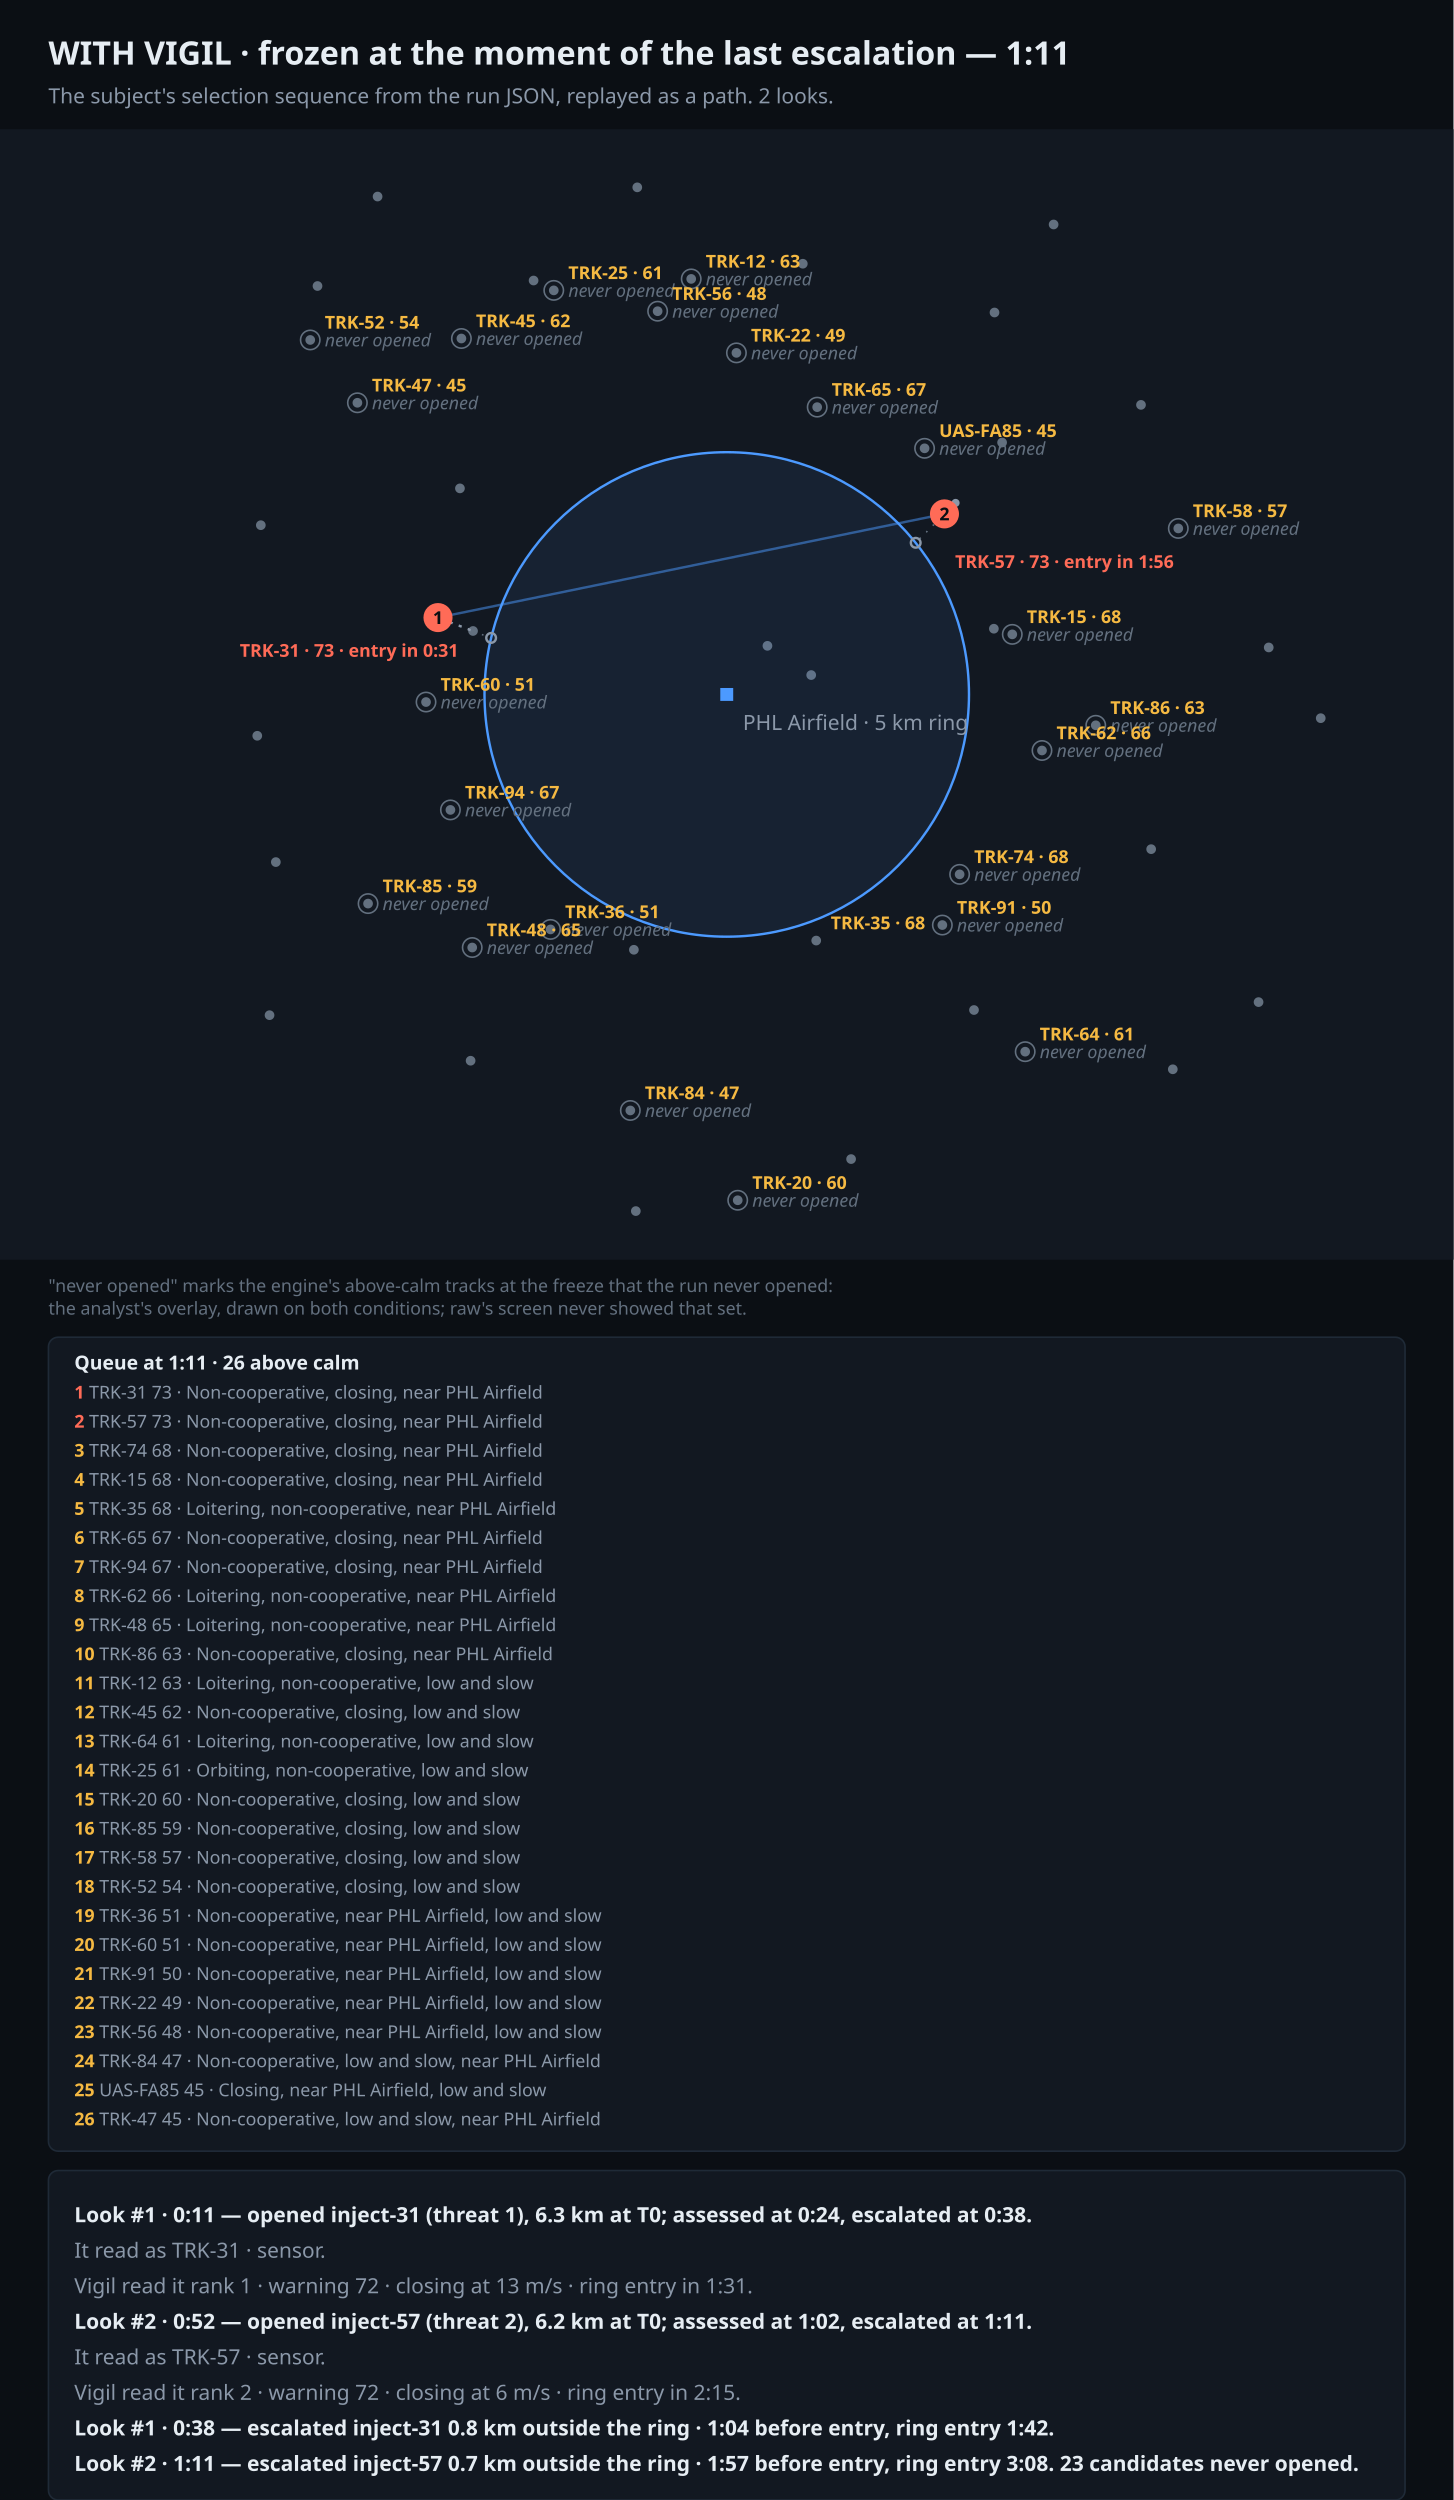
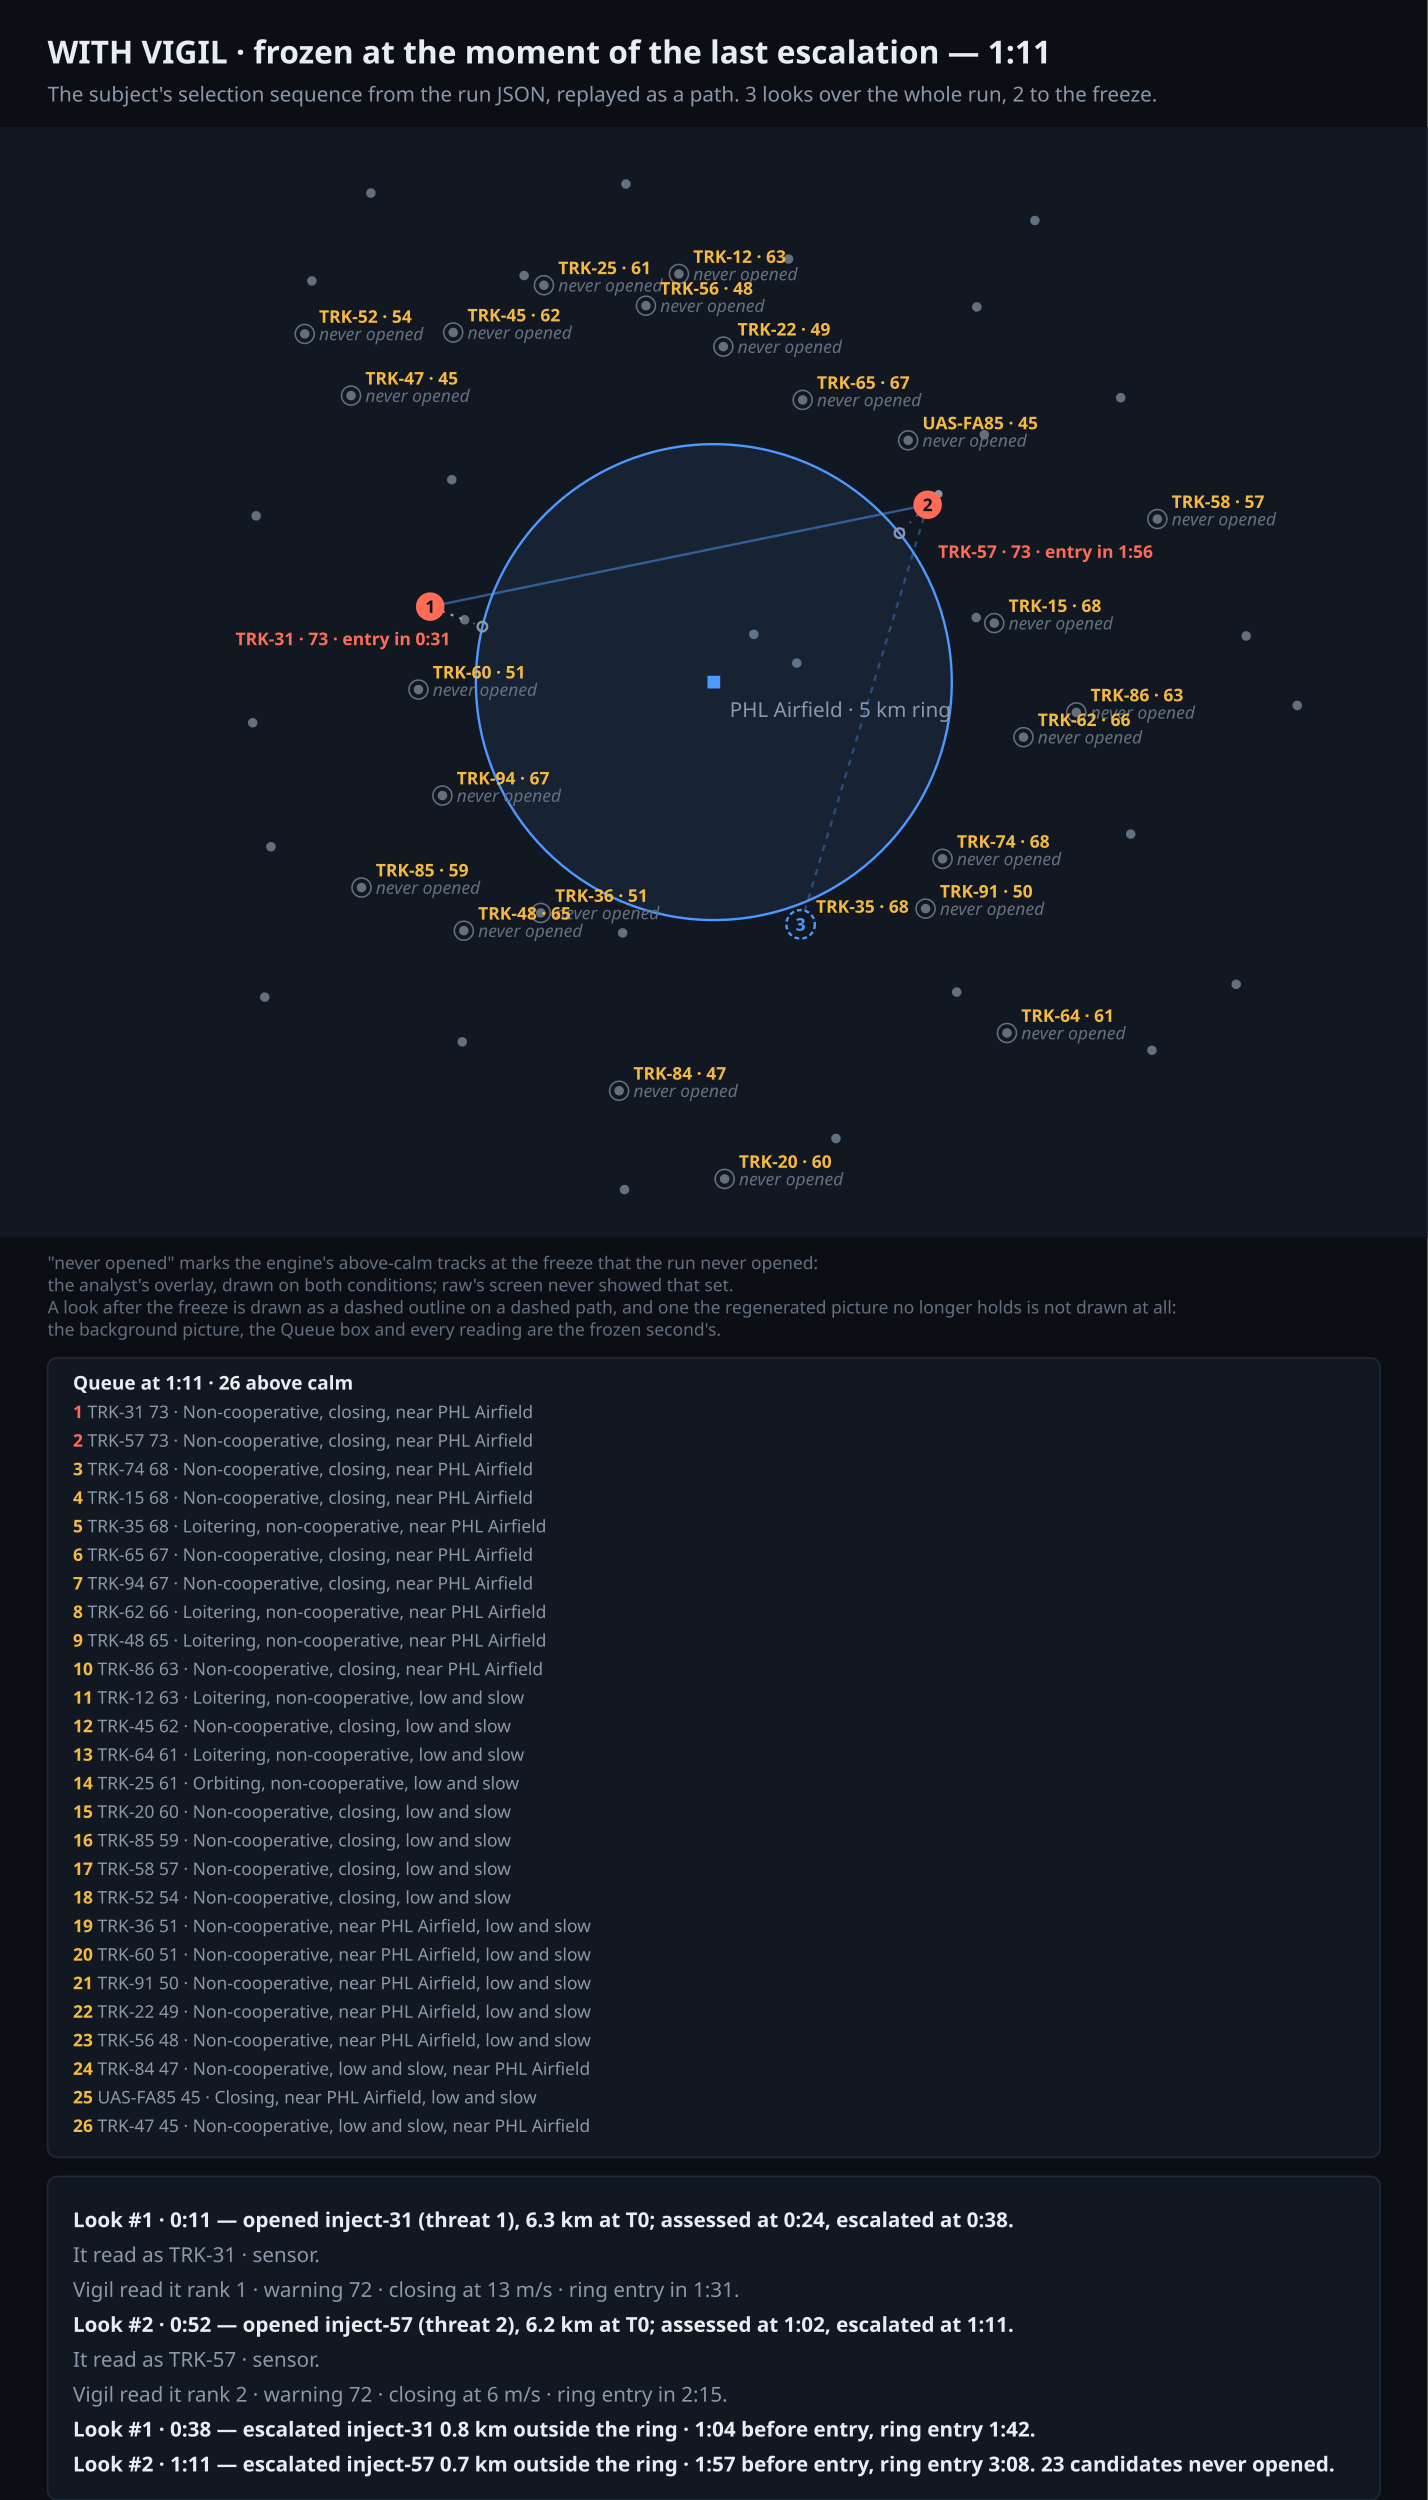
- <svg xmlns="http://www.w3.org/2000/svg" width="900" height="1548" viewBox="0 0 900 1548" data-subject="S05" data-scenario="03a" data-mode="vigil" data-run="1">
-   <rect width="900" height="1548" fill="#0b0f14" />
+ <svg xmlns="http://www.w3.org/2000/svg" width="900" height="1576" viewBox="0 0 900 1576" data-subject="S05" data-scenario="03a" data-mode="vigil" data-run="1">
+   <rect width="900" height="1576" fill="#0b0f14" />
  <text x="30" y="40" font-family="system-ui, sans-serif" class="title" font-size="20" font-weight="700" fill="#e6edf3">WITH VIGIL · frozen at the moment of the last escalation — 1:11</text>
-   <text x="30" y="64" font-family="system-ui, sans-serif" class="subtitle" font-size="13" fill="#8b98a9">The subject's selection sequence from the run JSON, replayed as a path. 2 looks.</text>
+   <text x="30" y="64" font-family="system-ui, sans-serif" class="subtitle" font-size="13" fill="#8b98a9">The subject's selection sequence from the run JSON, replayed as a path. 3 looks over the whole run, 2 to the freeze.</text>
  <defs>
    <clipPath id="panel">
      <rect x="0" y="0" width="900" height="700" />
    </clipPath>
  </defs>
  <g class="map" transform="translate(0 80)" clip-path="url(#panel)">
    <rect width="900" height="700" fill="#121821" />
    <circle class="track" data-id="adsb-a33716" cx="502.3" cy="338" r="3" fill="#63707f" />
    <circle class="track" data-id="adsb-a3b796" cx="170.8" cy="453.8" r="3" fill="#63707f" />
    <circle class="track" data-id="adsb-a43667" cx="475.2" cy="319.9" r="3" fill="#63707f" />
    <circle class="track" data-id="adsb-a7c7f2" cx="817.8" cy="364.7" r="3" fill="#63707f" />
    <circle class="track" data-id="adsb-a8021b" cx="615.4" cy="309.3" r="3" fill="#63707f" />
    <circle class="track" data-id="adsb-aa08fb" cx="652.4" cy="59" r="3" fill="#63707f" />
    <circle class="track" data-id="inject-100" cx="392.5" cy="508.1" r="3" fill="#63707f" />
    <circle class="track" data-id="inject-103" cx="497.1" cy="83.3" r="3" fill="#63707f" />
    <circle class="track" data-id="inject-104" cx="615.8" cy="113.5" r="3" fill="#63707f" />
    <circle class="track" data-id="inject-105" cx="706.5" cy="170.7" r="3" fill="#63707f" />
    <circle class="track" data-id="inject-106" cx="785.6" cy="320.9" r="3" fill="#63707f" />
    <circle class="track" data-id="inject-107" cx="712.8" cy="445.8" r="3" fill="#63707f" />
    <circle class="track" data-id="inject-108" cx="726.2" cy="582.1" r="3" fill="#63707f" />
    <circle class="track" data-id="inject-109" cx="527" cy="637.7" r="3" fill="#63707f" />
    <circle class="track" data-id="inject-110" cx="393.7" cy="669.9" r="3" fill="#63707f" />
    <circle class="track" data-id="inject-111" cx="291.4" cy="576.8" r="3" fill="#63707f" />
    <circle class="track" data-id="inject-112" cx="166.9" cy="548.6" r="3" fill="#63707f" />
    <circle class="track" data-id="inject-113" cx="159.3" cy="375.6" r="3" fill="#63707f" />
    <circle class="track" data-id="inject-114" cx="161.5" cy="245.2" r="3" fill="#63707f" />
    <circle class="track" data-id="inject-115" cx="196.6" cy="97.1" r="3" fill="#63707f" />
    <circle class="track" data-id="inject-116" cx="330.4" cy="93.7" r="3" fill="#63707f" />
    <circle class="track" data-id="inject-117" cx="394.6" cy="36" r="3" fill="#63707f" />
    <circle class="track" data-id="inject-118" cx="284.8" cy="222.4" r="3" fill="#63707f" />
    <circle class="track" data-id="inject-119" cx="779.3" cy="540.5" r="3" fill="#63707f" />
    <circle class="track" data-id="inject-12" cx="428" cy="92.7" r="3" fill="#63707f" />
    <circle class="track" data-id="inject-120" cx="572.5" cy="197.6" r="3" fill="#63707f" />
    <circle class="track" data-id="inject-121" cx="603.1" cy="545.4" r="3" fill="#63707f" />
    <circle class="track" data-id="inject-122" cx="233.8" cy="41.7" r="3" fill="#63707f" />
    <circle class="track" data-id="inject-123" cx="620.5" cy="194" r="3" fill="#63707f" />
    <circle class="track" data-id="inject-15" cx="626.8" cy="312.8" r="3" fill="#63707f" />
    <circle class="track" data-id="inject-20" cx="456.8" cy="663.2" r="3" fill="#63707f" />
    <circle class="track" data-id="inject-22" cx="456" cy="138.5" r="3" fill="#63707f" />
    <circle class="track" data-id="inject-25" cx="342.9" cy="99.8" r="3" fill="#63707f" />
    <circle class="track" data-id="inject-31" cx="292.9" cy="310.7" r="3" fill="#63707f" />
    <circle class="track" data-id="inject-35" cx="505.4" cy="502.4" r="3" fill="#63707f" />
    <circle class="track" data-id="inject-36" cx="340.9" cy="495.5" r="3" fill="#63707f" />
    <circle class="track" data-id="inject-45" cx="285.7" cy="129.6" r="3" fill="#63707f" />
    <circle class="track" data-id="inject-47" cx="221.3" cy="169.4" r="3" fill="#63707f" />
    <circle class="track" data-id="inject-48" cx="292.4" cy="506.7" r="3" fill="#63707f" />
    <circle class="track" data-id="inject-52" cx="192.1" cy="130.5" r="3" fill="#63707f" />
    <circle class="track" data-id="inject-56" cx="407.2" cy="112.7" r="3" fill="#63707f" />
    <circle class="track" data-id="inject-57" cx="582.4" cy="240.7" r="3" fill="#63707f" />
    <circle class="track" data-id="inject-58" cx="729.6" cy="247.2" r="3" fill="#63707f" />
    <circle class="track" data-id="inject-60" cx="263.8" cy="354.7" r="3" fill="#63707f" />
    <circle class="track" data-id="inject-62" cx="645.2" cy="384.7" r="3" fill="#63707f" />
    <circle class="track" data-id="inject-64" cx="634.8" cy="571.2" r="3" fill="#63707f" />
    <circle class="track" data-id="inject-65" cx="506" cy="172.1" r="3" fill="#63707f" />
    <circle class="track" data-id="inject-74" cx="594.2" cy="461.4" r="3" fill="#63707f" />
    <circle class="track" data-id="inject-84" cx="390.3" cy="607.6" r="3" fill="#63707f" />
    <circle class="track" data-id="inject-85" cx="227.9" cy="479.5" r="3" fill="#63707f" />
    <circle class="track" data-id="inject-86" cx="678.5" cy="369.1" r="3" fill="#63707f" />
    <circle class="track" data-id="inject-91" cx="583.5" cy="492.8" r="3" fill="#63707f" />
    <circle class="track" data-id="inject-94" cx="278.9" cy="421.5" r="3" fill="#63707f" />
    <circle class="ring" cx="450" cy="350" r="150" fill="#4c9aff" fill-opacity="0.08" stroke="#4c9aff" stroke-width="1.5" />
    <rect x="446" y="346" width="8" height="8" fill="#4c9aff" />
    <text x="460" y="372" font-family="system-ui, sans-serif" font-size="13" fill="#8b98a9">PHL Airfield · 5 km ring</text>
    <polyline points="267.3,300.9 267.6,301.1 268,301.2 268.3,301.3 268.7,301.5 269.1,301.6 269.4,301.7 269.8,301.9 270.1,302 270.5,302.2 270.9,302.3 271.2,302.4 271.6,302.6 271.9,302.7 272.3,302.8 272.7,303 273,303.1 273.4,303.3 273.8,303.4 274.1,303.5 274.5,303.7 274.8,303.8 275.2,304 275.6,304.1 275.9,304.2 276.3,304.4 276.6,304.5 277,304.6 277.4,304.8 277.7,304.9 278.1,305.1 278.5,305.2 278.8,305.3 279.2,305.5 279.5,305.6 279.9,305.8 280.2,305.9 280.6,306.1 281,306.2 281.3,306.3 281.7,306.5 282,306.6 282.4,306.7 282.8,306.9 283.1,307 283.5,307.2 283.9,307.3 284.2,307.4 284.6,307.6 284.9,307.7 285.3,307.8 285.7,308 286,308.1 286.4,308.3 286.7,308.4 287.1,308.5 287.5,308.7 287.8,308.8 288.2,309 288.6,309.1 288.9,309.2 289.3,309.4 289.6,309.5 290,309.6 290.3,309.8 290.7,309.9 291.1,310.1 291.4,310.2 291.8,310.3 292.1,310.5 292.5,310.6 292.9,310.7" fill="none" class="trail" data-id="inject-31" stroke="#8b98a9" stroke-width="1.5" stroke-dasharray="2 4" />
    <polyline points="292.9,310.7 293.2,310.9 293.6,311 294,311.2 294.3,311.3 294.7,311.4 295,311.6 295.4,311.7 295.8,311.8 296.1,312 296.5,312.1 296.8,312.3 297.2,312.4 297.6,312.5 297.9,312.7 298.3,312.8 298.7,313 299,313.1 299.4,313.2 299.7,313.4 300.1,313.5 300.4,313.6 300.8,313.8 301.2,313.9 301.5,314.1 301.9,314.2 302.3,314.3 302.6,314.5 303,314.6 303.3,314.7 303.7,314.9 304.1,315" fill="none" class="trail-ahead" data-id="inject-31" stroke="#63707f" stroke-width="1" stroke-dasharray="1 5" />
    <circle class="trail-first" data-id="inject-31" cx="267.3" cy="300.9" r="2.5" fill="#8b98a9" />
    <circle class="entry" data-id="inject-31" cx="304.1" cy="315" r="3" fill="none" stroke="#8b98a9" stroke-width="1.5" />
    <polyline points="591.7,231.4 591.5,231.5 591.4,231.7 591.3,231.8 591.1,231.9 591,232.1 590.9,232.2 590.7,232.3 590.6,232.4 590.5,232.6 590.4,232.7 590.2,232.8 590.1,233 590,233.1 589.8,233.2 589.7,233.4 589.6,233.5 589.4,233.6 589.3,233.8 589.2,233.9 589,234 588.9,234.1 588.8,234.3 588.7,234.4 588.5,234.6 588.4,234.7 588.3,234.8 588.1,235 588,235.1 587.9,235.2 587.7,235.4 587.6,235.5 587.5,235.6 587.3,235.7 587.2,235.9 587.1,236 586.9,236.1 586.8,236.3 586.7,236.4 586.6,236.5 586.4,236.7 586.3,236.8 586.2,236.9 586,237.1 585.9,237.2 585.8,237.3 585.6,237.4 585.5,237.6 585.4,237.7 585.2,237.8 585.1,238 585,238.1 584.8,238.2 584.7,238.4 584.6,238.5 584.5,238.6 584.3,238.8 584.2,238.9 584,239 583.9,239.1 583.8,239.3 583.7,239.4 583.5,239.5 583.4,239.7 583.3,239.8 583.2,239.9 583,240.1 582.9,240.2 582.7,240.3 582.6,240.5 582.5,240.6 582.4,240.7" fill="none" class="trail" data-id="inject-57" stroke="#8b98a9" stroke-width="1.5" stroke-dasharray="2 4" />
    <polyline points="582.4,240.7 582.2,240.9 582.1,241 581.9,241.1 581.8,241.2 581.7,241.4 581.6,241.5 581.4,241.6 581.3,241.8 581.2,241.9 581,242 580.9,242.2 580.8,242.3 580.6,242.4 580.5,242.6 580.4,242.7 580.3,242.8 580.1,242.9 580,243.1 579.9,243.2 579.7,243.3 579.6,243.5 579.5,243.6 579.3,243.7 579.2,243.9 579.1,244 578.9,244.1 578.8,244.3 578.7,244.4 578.5,244.5 578.4,244.6 578.3,244.8 578.2,244.9 578,245 577.9,245.2 577.8,245.3 577.6,245.4 577.5,245.6 577.4,245.7 577.2,245.8 577.1,246 577,246.1 576.8,246.2 576.7,246.3 576.6,246.5 576.4,246.6 576.3,246.7 576.2,246.9 576.1,247 575.9,247.1 575.8,247.3 575.7,247.4 575.5,247.5 575.4,247.7 575.3,247.8 575.1,247.9 575,248 574.9,248.2 574.7,248.3 574.6,248.4 574.5,248.6 574.4,248.7 574.2,248.8 574.1,249 573.9,249.1 573.8,249.2 573.7,249.4 573.6,249.5 573.4,249.6 573.3,249.7 573.2,249.9 573,250 572.9,250.1 572.8,250.3 572.6,250.4 572.5,250.5 572.4,250.7 572.3,250.8 572.1,250.9 572,251.1 571.8,251.2 571.7,251.3 571.6,251.4 571.5,251.6 571.3,251.7 571.2,251.8 571.1,252 570.9,252.1 570.8,252.2 570.7,252.4 570.5,252.5 570.4,252.7 570.3,252.8 570.2,252.9 570,253 569.9,253.2 569.7,253.3 569.6,253.4 569.5,253.6 569.4,253.7 569.2,253.8 569.1,254 569,254.1 568.8,254.2 568.7,254.4 568.6,254.5 568.4,254.6 568.3,254.7 568.2,254.9 568.1,255 567.9,255.1 567.8,255.3 567.6,255.4 567.5,255.5 567.4,255.7 567.3,255.8 567.1,255.9 567,256.1" fill="none" class="trail-ahead" data-id="inject-57" stroke="#63707f" stroke-width="1" stroke-dasharray="1 5" />
    <circle class="trail-first" data-id="inject-57" cx="591.7" cy="231.4" r="2.5" fill="#8b98a9" />
    <circle class="entry" data-id="inject-57" cx="567" cy="256.1" r="3" fill="none" stroke="#8b98a9" stroke-width="1.5" />
    <circle class="never-opened" data-id="inject-74" cx="594.2" cy="461.4" r="6" fill="none" stroke="#63707f" stroke-width="1" />
    <text x="603.2" y="465.4" font-family="system-ui, sans-serif" font-size="11" font-style="italic" fill="#63707f">never opened</text>
    <circle class="never-opened" data-id="inject-15" cx="626.8" cy="312.8" r="6" fill="none" stroke="#63707f" stroke-width="1" />
    <text x="635.8" y="316.8" font-family="system-ui, sans-serif" font-size="11" font-style="italic" fill="#63707f">never opened</text>
    <circle class="never-opened" data-id="inject-65" cx="506" cy="172.1" r="6" fill="none" stroke="#63707f" stroke-width="1" />
    <text x="515" y="176.1" font-family="system-ui, sans-serif" font-size="11" font-style="italic" fill="#63707f">never opened</text>
    <circle class="never-opened" data-id="inject-94" cx="278.9" cy="421.5" r="6" fill="none" stroke="#63707f" stroke-width="1" />
    <text x="287.9" y="425.5" font-family="system-ui, sans-serif" font-size="11" font-style="italic" fill="#63707f">never opened</text>
    <circle class="never-opened" data-id="inject-62" cx="645.2" cy="384.7" r="6" fill="none" stroke="#63707f" stroke-width="1" />
    <text x="654.2" y="388.7" font-family="system-ui, sans-serif" font-size="11" font-style="italic" fill="#63707f">never opened</text>
    <circle class="never-opened" data-id="inject-48" cx="292.4" cy="506.7" r="6" fill="none" stroke="#63707f" stroke-width="1" />
    <text x="301.4" y="510.7" font-family="system-ui, sans-serif" font-size="11" font-style="italic" fill="#63707f">never opened</text>
    <circle class="never-opened" data-id="inject-86" cx="678.5" cy="369.1" r="6" fill="none" stroke="#63707f" stroke-width="1" />
    <text x="687.5" y="373.1" font-family="system-ui, sans-serif" font-size="11" font-style="italic" fill="#63707f">never opened</text>
    <circle class="never-opened" data-id="inject-12" cx="428" cy="92.7" r="6" fill="none" stroke="#63707f" stroke-width="1" />
    <text x="437" y="96.7" font-family="system-ui, sans-serif" font-size="11" font-style="italic" fill="#63707f">never opened</text>
    <circle class="never-opened" data-id="inject-45" cx="285.7" cy="129.6" r="6" fill="none" stroke="#63707f" stroke-width="1" />
    <text x="294.7" y="133.6" font-family="system-ui, sans-serif" font-size="11" font-style="italic" fill="#63707f">never opened</text>
    <circle class="never-opened" data-id="inject-64" cx="634.8" cy="571.2" r="6" fill="none" stroke="#63707f" stroke-width="1" />
    <text x="643.8" y="575.2" font-family="system-ui, sans-serif" font-size="11" font-style="italic" fill="#63707f">never opened</text>
    <circle class="never-opened" data-id="inject-25" cx="342.9" cy="99.8" r="6" fill="none" stroke="#63707f" stroke-width="1" />
    <text x="351.9" y="103.8" font-family="system-ui, sans-serif" font-size="11" font-style="italic" fill="#63707f">never opened</text>
    <circle class="never-opened" data-id="inject-20" cx="456.8" cy="663.2" r="6" fill="none" stroke="#63707f" stroke-width="1" />
    <text x="465.8" y="667.2" font-family="system-ui, sans-serif" font-size="11" font-style="italic" fill="#63707f">never opened</text>
    <circle class="never-opened" data-id="inject-85" cx="227.9" cy="479.5" r="6" fill="none" stroke="#63707f" stroke-width="1" />
    <text x="236.9" y="483.5" font-family="system-ui, sans-serif" font-size="11" font-style="italic" fill="#63707f">never opened</text>
    <circle class="never-opened" data-id="inject-58" cx="729.6" cy="247.2" r="6" fill="none" stroke="#63707f" stroke-width="1" />
    <text x="738.6" y="251.2" font-family="system-ui, sans-serif" font-size="11" font-style="italic" fill="#63707f">never opened</text>
    <circle class="never-opened" data-id="inject-52" cx="192.1" cy="130.5" r="6" fill="none" stroke="#63707f" stroke-width="1" />
    <text x="201.1" y="134.5" font-family="system-ui, sans-serif" font-size="11" font-style="italic" fill="#63707f">never opened</text>
    <circle class="never-opened" data-id="inject-36" cx="340.9" cy="495.5" r="6" fill="none" stroke="#63707f" stroke-width="1" />
    <text x="349.9" y="499.5" font-family="system-ui, sans-serif" font-size="11" font-style="italic" fill="#63707f">never opened</text>
    <circle class="never-opened" data-id="inject-60" cx="263.8" cy="354.7" r="6" fill="none" stroke="#63707f" stroke-width="1" />
    <text x="272.8" y="358.7" font-family="system-ui, sans-serif" font-size="11" font-style="italic" fill="#63707f">never opened</text>
    <circle class="never-opened" data-id="inject-91" cx="583.5" cy="492.8" r="6" fill="none" stroke="#63707f" stroke-width="1" />
    <text x="592.5" y="496.8" font-family="system-ui, sans-serif" font-size="11" font-style="italic" fill="#63707f">never opened</text>
    <circle class="never-opened" data-id="inject-22" cx="456" cy="138.5" r="6" fill="none" stroke="#63707f" stroke-width="1" />
    <text x="465" y="142.5" font-family="system-ui, sans-serif" font-size="11" font-style="italic" fill="#63707f">never opened</text>
    <circle class="never-opened" data-id="inject-56" cx="407.2" cy="112.7" r="6" fill="none" stroke="#63707f" stroke-width="1" />
    <text x="416.2" y="116.7" font-family="system-ui, sans-serif" font-size="11" font-style="italic" fill="#63707f">never opened</text>
    <circle class="never-opened" data-id="inject-84" cx="390.3" cy="607.6" r="6" fill="none" stroke="#63707f" stroke-width="1" />
    <text x="399.3" y="611.6" font-family="system-ui, sans-serif" font-size="11" font-style="italic" fill="#63707f">never opened</text>
    <circle class="never-opened" data-id="inject-120" cx="572.5" cy="197.6" r="6" fill="none" stroke="#63707f" stroke-width="1" />
    <text x="581.5" y="201.6" font-family="system-ui, sans-serif" font-size="11" font-style="italic" fill="#63707f">never opened</text>
    <circle class="never-opened" data-id="inject-47" cx="221.3" cy="169.4" r="6" fill="none" stroke="#63707f" stroke-width="1" />
    <text x="230.3" y="173.4" font-family="system-ui, sans-serif" font-size="11" font-style="italic" fill="#63707f">never opened</text>
    <polyline points="271.2,302.4 584.8,238.2" fill="none" class="path" stroke="#4c9aff" stroke-opacity="0.5" stroke-width="1.5" />
+     <polyline points="584.8,238.2 504.7,502.7" fill="none" class="path-late" stroke="#4c9aff" stroke-opacity="0.35" stroke-width="1.5" stroke-dasharray="4 4" />
    <circle class="hop" data-k="1" data-id="inject-31" data-t="11" cx="271.2" cy="302.4" r="9" fill="#ff6b57" />
    <text x="271.2" y="306.4" font-family="system-ui, sans-serif" font-size="11" font-weight="700" text-anchor="middle" fill="#0b0f14">1</text>
    <circle class="hop" data-k="2" data-id="inject-57" data-t="52" cx="584.8" cy="238.2" r="9" fill="#ff6b57" />
    <text x="584.8" y="242.2" font-family="system-ui, sans-serif" font-size="11" font-weight="700" text-anchor="middle" fill="#0b0f14">2</text>
+     <circle class="hop-late" data-k="3" data-id="inject-35" data-t="120" cx="504.7" cy="502.7" r="9" fill="#121821" stroke="#4c9aff" stroke-width="1.5" stroke-dasharray="3 2" />
+     <text x="504.7" y="506.7" font-family="system-ui, sans-serif" font-size="11" font-weight="700" text-anchor="middle" fill="#4c9aff">3</text>
    <text x="603.2" y="454.4" font-family="system-ui, sans-serif" class="vigil-label" data-id="inject-74" font-size="11" font-weight="600" fill="#f5b942">TRK-74 · 68</text>
    <text x="635.8" y="305.8" font-family="system-ui, sans-serif" class="vigil-label" data-id="inject-15" font-size="11" font-weight="600" fill="#f5b942">TRK-15 · 68</text>
    <text x="514.4" y="495.4" font-family="system-ui, sans-serif" class="vigil-label" data-id="inject-35" font-size="11" font-weight="600" fill="#f5b942">TRK-35 · 68</text>
    <text x="515" y="165.1" font-family="system-ui, sans-serif" class="vigil-label" data-id="inject-65" font-size="11" font-weight="600" fill="#f5b942">TRK-65 · 67</text>
    <text x="287.9" y="414.5" font-family="system-ui, sans-serif" class="vigil-label" data-id="inject-94" font-size="11" font-weight="600" fill="#f5b942">TRK-94 · 67</text>
    <text x="654.2" y="377.7" font-family="system-ui, sans-serif" class="vigil-label" data-id="inject-62" font-size="11" font-weight="600" fill="#f5b942">TRK-62 · 66</text>
    <text x="301.4" y="499.7" font-family="system-ui, sans-serif" class="vigil-label" data-id="inject-48" font-size="11" font-weight="600" fill="#f5b942">TRK-48 · 65</text>
    <text x="687.5" y="362.1" font-family="system-ui, sans-serif" class="vigil-label" data-id="inject-86" font-size="11" font-weight="600" fill="#f5b942">TRK-86 · 63</text>
    <text x="437" y="85.7" font-family="system-ui, sans-serif" class="vigil-label" data-id="inject-12" font-size="11" font-weight="600" fill="#f5b942">TRK-12 · 63</text>
    <text x="294.7" y="122.6" font-family="system-ui, sans-serif" class="vigil-label" data-id="inject-45" font-size="11" font-weight="600" fill="#f5b942">TRK-45 · 62</text>
    <text x="643.8" y="564.2" font-family="system-ui, sans-serif" class="vigil-label" data-id="inject-64" font-size="11" font-weight="600" fill="#f5b942">TRK-64 · 61</text>
    <text x="351.9" y="92.8" font-family="system-ui, sans-serif" class="vigil-label" data-id="inject-25" font-size="11" font-weight="600" fill="#f5b942">TRK-25 · 61</text>
    <text x="465.8" y="656.2" font-family="system-ui, sans-serif" class="vigil-label" data-id="inject-20" font-size="11" font-weight="600" fill="#f5b942">TRK-20 · 60</text>
    <text x="236.9" y="472.5" font-family="system-ui, sans-serif" class="vigil-label" data-id="inject-85" font-size="11" font-weight="600" fill="#f5b942">TRK-85 · 59</text>
    <text x="738.6" y="240.2" font-family="system-ui, sans-serif" class="vigil-label" data-id="inject-58" font-size="11" font-weight="600" fill="#f5b942">TRK-58 · 57</text>
    <text x="201.1" y="123.5" font-family="system-ui, sans-serif" class="vigil-label" data-id="inject-52" font-size="11" font-weight="600" fill="#f5b942">TRK-52 · 54</text>
    <text x="349.9" y="488.5" font-family="system-ui, sans-serif" class="vigil-label" data-id="inject-36" font-size="11" font-weight="600" fill="#f5b942">TRK-36 · 51</text>
    <text x="272.8" y="347.7" font-family="system-ui, sans-serif" class="vigil-label" data-id="inject-60" font-size="11" font-weight="600" fill="#f5b942">TRK-60 · 51</text>
    <text x="592.5" y="485.8" font-family="system-ui, sans-serif" class="vigil-label" data-id="inject-91" font-size="11" font-weight="600" fill="#f5b942">TRK-91 · 50</text>
    <text x="465" y="131.5" font-family="system-ui, sans-serif" class="vigil-label" data-id="inject-22" font-size="11" font-weight="600" fill="#f5b942">TRK-22 · 49</text>
    <text x="416.2" y="105.7" font-family="system-ui, sans-serif" class="vigil-label" data-id="inject-56" font-size="11" font-weight="600" fill="#f5b942">TRK-56 · 48</text>
    <text x="399.3" y="600.6" font-family="system-ui, sans-serif" class="vigil-label" data-id="inject-84" font-size="11" font-weight="600" fill="#f5b942">TRK-84 · 47</text>
    <text x="581.5" y="190.6" font-family="system-ui, sans-serif" class="vigil-label" data-id="inject-120" font-size="11" font-weight="600" fill="#f5b942">UAS-FA85 · 45</text>
    <text x="230.3" y="162.4" font-family="system-ui, sans-serif" class="vigil-label" data-id="inject-47" font-size="11" font-weight="600" fill="#f5b942">TRK-47 · 45</text>
    <text x="283.9" y="326.7" font-family="system-ui, sans-serif" class="vigil-threat-label" data-id="inject-31" font-size="11" font-weight="600" text-anchor="end" fill="#ff6b57">TRK-31 · 73 · entry in 0:31</text>
    <text x="591.4" y="271.7" font-family="system-ui, sans-serif" class="vigil-threat-label" data-id="inject-57" font-size="11" font-weight="600" fill="#ff6b57">TRK-57 · 73 · entry in 1:56</text>
  </g>
  <text x="30" y="800" font-family="system-ui, sans-serif" class="footnote" font-size="11" fill="#63707f">"never opened" marks the engine's above-calm tracks at the freeze that the run never opened:</text>
  <text x="30" y="814" font-family="system-ui, sans-serif" class="footnote" font-size="11" fill="#63707f">the analyst's overlay, drawn on both conditions; raw's screen never showed that set.</text>
-   <rect class="vigil-queue" x="30" y="828" width="840" height="504" rx="6" fill="#121821" stroke="#1f2a37" />
-   <text x="46" y="848" font-family="system-ui, sans-serif" class="vigil-queue-title" font-size="12" font-weight="700" fill="#e6edf3">Queue at 1:11 · 26 above calm</text>
-   <text x="46" y="866" font-family="system-ui, sans-serif" class="vigil-queue-line" data-id="inject-31" font-size="11" fill="#8b98a9">
+   <text x="30" y="828" font-family="system-ui, sans-serif" class="footnote" font-size="11" fill="#63707f">A look after the freeze is drawn as a dashed outline on a dashed path, and one the regenerated picture no longer holds is not drawn at all:</text>
+   <text x="30" y="842" font-family="system-ui, sans-serif" class="footnote" font-size="11" fill="#63707f">the background picture, the Queue box and every reading are the frozen second's.</text>
+   <rect class="vigil-queue" x="30" y="856" width="840" height="504" rx="6" fill="#121821" stroke="#1f2a37" />
+   <text x="46" y="876" font-family="system-ui, sans-serif" class="vigil-queue-title" font-size="12" font-weight="700" fill="#e6edf3">Queue at 1:11 · 26 above calm</text>
+   <text x="46" y="894" font-family="system-ui, sans-serif" class="vigil-queue-line" data-id="inject-31" font-size="11" fill="#8b98a9">
    <tspan font-weight="700" fill="#ff6b57">1</tspan> TRK-31 73 · Non-cooperative, closing, near PHL Airfield</text>
-   <text x="46" y="884" font-family="system-ui, sans-serif" class="vigil-queue-line" data-id="inject-57" font-size="11" fill="#8b98a9">
+   <text x="46" y="912" font-family="system-ui, sans-serif" class="vigil-queue-line" data-id="inject-57" font-size="11" fill="#8b98a9">
    <tspan font-weight="700" fill="#ff6b57">2</tspan> TRK-57 73 · Non-cooperative, closing, near PHL Airfield</text>
-   <text x="46" y="902" font-family="system-ui, sans-serif" class="vigil-queue-line" data-id="inject-74" font-size="11" fill="#8b98a9">
+   <text x="46" y="930" font-family="system-ui, sans-serif" class="vigil-queue-line" data-id="inject-74" font-size="11" fill="#8b98a9">
    <tspan font-weight="700" fill="#f5b942">3</tspan> TRK-74 68 · Non-cooperative, closing, near PHL Airfield</text>
-   <text x="46" y="920" font-family="system-ui, sans-serif" class="vigil-queue-line" data-id="inject-15" font-size="11" fill="#8b98a9">
+   <text x="46" y="948" font-family="system-ui, sans-serif" class="vigil-queue-line" data-id="inject-15" font-size="11" fill="#8b98a9">
    <tspan font-weight="700" fill="#f5b942">4</tspan> TRK-15 68 · Non-cooperative, closing, near PHL Airfield</text>
-   <text x="46" y="938" font-family="system-ui, sans-serif" class="vigil-queue-line" data-id="inject-35" font-size="11" fill="#8b98a9">
+   <text x="46" y="966" font-family="system-ui, sans-serif" class="vigil-queue-line" data-id="inject-35" font-size="11" fill="#8b98a9">
    <tspan font-weight="700" fill="#f5b942">5</tspan> TRK-35 68 · Loitering, non-cooperative, near PHL Airfield</text>
-   <text x="46" y="956" font-family="system-ui, sans-serif" class="vigil-queue-line" data-id="inject-65" font-size="11" fill="#8b98a9">
+   <text x="46" y="984" font-family="system-ui, sans-serif" class="vigil-queue-line" data-id="inject-65" font-size="11" fill="#8b98a9">
    <tspan font-weight="700" fill="#f5b942">6</tspan> TRK-65 67 · Non-cooperative, closing, near PHL Airfield</text>
-   <text x="46" y="974" font-family="system-ui, sans-serif" class="vigil-queue-line" data-id="inject-94" font-size="11" fill="#8b98a9">
+   <text x="46" y="1002" font-family="system-ui, sans-serif" class="vigil-queue-line" data-id="inject-94" font-size="11" fill="#8b98a9">
    <tspan font-weight="700" fill="#f5b942">7</tspan> TRK-94 67 · Non-cooperative, closing, near PHL Airfield</text>
-   <text x="46" y="992" font-family="system-ui, sans-serif" class="vigil-queue-line" data-id="inject-62" font-size="11" fill="#8b98a9">
+   <text x="46" y="1020" font-family="system-ui, sans-serif" class="vigil-queue-line" data-id="inject-62" font-size="11" fill="#8b98a9">
    <tspan font-weight="700" fill="#f5b942">8</tspan> TRK-62 66 · Loitering, non-cooperative, near PHL Airfield</text>
-   <text x="46" y="1010" font-family="system-ui, sans-serif" class="vigil-queue-line" data-id="inject-48" font-size="11" fill="#8b98a9">
+   <text x="46" y="1038" font-family="system-ui, sans-serif" class="vigil-queue-line" data-id="inject-48" font-size="11" fill="#8b98a9">
    <tspan font-weight="700" fill="#f5b942">9</tspan> TRK-48 65 · Loitering, non-cooperative, near PHL Airfield</text>
-   <text x="46" y="1028" font-family="system-ui, sans-serif" class="vigil-queue-line" data-id="inject-86" font-size="11" fill="#8b98a9">
+   <text x="46" y="1056" font-family="system-ui, sans-serif" class="vigil-queue-line" data-id="inject-86" font-size="11" fill="#8b98a9">
    <tspan font-weight="700" fill="#f5b942">10</tspan> TRK-86 63 · Non-cooperative, closing, near PHL Airfield</text>
-   <text x="46" y="1046" font-family="system-ui, sans-serif" class="vigil-queue-line" data-id="inject-12" font-size="11" fill="#8b98a9">
+   <text x="46" y="1074" font-family="system-ui, sans-serif" class="vigil-queue-line" data-id="inject-12" font-size="11" fill="#8b98a9">
    <tspan font-weight="700" fill="#f5b942">11</tspan> TRK-12 63 · Loitering, non-cooperative, low and slow</text>
-   <text x="46" y="1064" font-family="system-ui, sans-serif" class="vigil-queue-line" data-id="inject-45" font-size="11" fill="#8b98a9">
+   <text x="46" y="1092" font-family="system-ui, sans-serif" class="vigil-queue-line" data-id="inject-45" font-size="11" fill="#8b98a9">
    <tspan font-weight="700" fill="#f5b942">12</tspan> TRK-45 62 · Non-cooperative, closing, low and slow</text>
-   <text x="46" y="1082" font-family="system-ui, sans-serif" class="vigil-queue-line" data-id="inject-64" font-size="11" fill="#8b98a9">
+   <text x="46" y="1110" font-family="system-ui, sans-serif" class="vigil-queue-line" data-id="inject-64" font-size="11" fill="#8b98a9">
    <tspan font-weight="700" fill="#f5b942">13</tspan> TRK-64 61 · Loitering, non-cooperative, low and slow</text>
-   <text x="46" y="1100" font-family="system-ui, sans-serif" class="vigil-queue-line" data-id="inject-25" font-size="11" fill="#8b98a9">
+   <text x="46" y="1128" font-family="system-ui, sans-serif" class="vigil-queue-line" data-id="inject-25" font-size="11" fill="#8b98a9">
    <tspan font-weight="700" fill="#f5b942">14</tspan> TRK-25 61 · Orbiting, non-cooperative, low and slow</text>
-   <text x="46" y="1118" font-family="system-ui, sans-serif" class="vigil-queue-line" data-id="inject-20" font-size="11" fill="#8b98a9">
+   <text x="46" y="1146" font-family="system-ui, sans-serif" class="vigil-queue-line" data-id="inject-20" font-size="11" fill="#8b98a9">
    <tspan font-weight="700" fill="#f5b942">15</tspan> TRK-20 60 · Non-cooperative, closing, low and slow</text>
-   <text x="46" y="1136" font-family="system-ui, sans-serif" class="vigil-queue-line" data-id="inject-85" font-size="11" fill="#8b98a9">
+   <text x="46" y="1164" font-family="system-ui, sans-serif" class="vigil-queue-line" data-id="inject-85" font-size="11" fill="#8b98a9">
    <tspan font-weight="700" fill="#f5b942">16</tspan> TRK-85 59 · Non-cooperative, closing, low and slow</text>
-   <text x="46" y="1154" font-family="system-ui, sans-serif" class="vigil-queue-line" data-id="inject-58" font-size="11" fill="#8b98a9">
+   <text x="46" y="1182" font-family="system-ui, sans-serif" class="vigil-queue-line" data-id="inject-58" font-size="11" fill="#8b98a9">
    <tspan font-weight="700" fill="#f5b942">17</tspan> TRK-58 57 · Non-cooperative, closing, low and slow</text>
-   <text x="46" y="1172" font-family="system-ui, sans-serif" class="vigil-queue-line" data-id="inject-52" font-size="11" fill="#8b98a9">
+   <text x="46" y="1200" font-family="system-ui, sans-serif" class="vigil-queue-line" data-id="inject-52" font-size="11" fill="#8b98a9">
    <tspan font-weight="700" fill="#f5b942">18</tspan> TRK-52 54 · Non-cooperative, closing, low and slow</text>
-   <text x="46" y="1190" font-family="system-ui, sans-serif" class="vigil-queue-line" data-id="inject-36" font-size="11" fill="#8b98a9">
+   <text x="46" y="1218" font-family="system-ui, sans-serif" class="vigil-queue-line" data-id="inject-36" font-size="11" fill="#8b98a9">
    <tspan font-weight="700" fill="#f5b942">19</tspan> TRK-36 51 · Non-cooperative, near PHL Airfield, low and slow</text>
-   <text x="46" y="1208" font-family="system-ui, sans-serif" class="vigil-queue-line" data-id="inject-60" font-size="11" fill="#8b98a9">
+   <text x="46" y="1236" font-family="system-ui, sans-serif" class="vigil-queue-line" data-id="inject-60" font-size="11" fill="#8b98a9">
    <tspan font-weight="700" fill="#f5b942">20</tspan> TRK-60 51 · Non-cooperative, near PHL Airfield, low and slow</text>
-   <text x="46" y="1226" font-family="system-ui, sans-serif" class="vigil-queue-line" data-id="inject-91" font-size="11" fill="#8b98a9">
+   <text x="46" y="1254" font-family="system-ui, sans-serif" class="vigil-queue-line" data-id="inject-91" font-size="11" fill="#8b98a9">
    <tspan font-weight="700" fill="#f5b942">21</tspan> TRK-91 50 · Non-cooperative, near PHL Airfield, low and slow</text>
-   <text x="46" y="1244" font-family="system-ui, sans-serif" class="vigil-queue-line" data-id="inject-22" font-size="11" fill="#8b98a9">
+   <text x="46" y="1272" font-family="system-ui, sans-serif" class="vigil-queue-line" data-id="inject-22" font-size="11" fill="#8b98a9">
    <tspan font-weight="700" fill="#f5b942">22</tspan> TRK-22 49 · Non-cooperative, near PHL Airfield, low and slow</text>
-   <text x="46" y="1262" font-family="system-ui, sans-serif" class="vigil-queue-line" data-id="inject-56" font-size="11" fill="#8b98a9">
+   <text x="46" y="1290" font-family="system-ui, sans-serif" class="vigil-queue-line" data-id="inject-56" font-size="11" fill="#8b98a9">
    <tspan font-weight="700" fill="#f5b942">23</tspan> TRK-56 48 · Non-cooperative, near PHL Airfield, low and slow</text>
-   <text x="46" y="1280" font-family="system-ui, sans-serif" class="vigil-queue-line" data-id="inject-84" font-size="11" fill="#8b98a9">
+   <text x="46" y="1308" font-family="system-ui, sans-serif" class="vigil-queue-line" data-id="inject-84" font-size="11" fill="#8b98a9">
    <tspan font-weight="700" fill="#f5b942">24</tspan> TRK-84 47 · Non-cooperative, low and slow, near PHL Airfield</text>
-   <text x="46" y="1298" font-family="system-ui, sans-serif" class="vigil-queue-line" data-id="inject-120" font-size="11" fill="#8b98a9">
+   <text x="46" y="1326" font-family="system-ui, sans-serif" class="vigil-queue-line" data-id="inject-120" font-size="11" fill="#8b98a9">
    <tspan font-weight="700" fill="#f5b942">25</tspan> UAS-FA85 45 · Closing, near PHL Airfield, low and slow</text>
-   <text x="46" y="1316" font-family="system-ui, sans-serif" class="vigil-queue-line" data-id="inject-47" font-size="11" fill="#8b98a9">
+   <text x="46" y="1344" font-family="system-ui, sans-serif" class="vigil-queue-line" data-id="inject-47" font-size="11" fill="#8b98a9">
    <tspan font-weight="700" fill="#f5b942">26</tspan> TRK-47 45 · Non-cooperative, low and slow, near PHL Airfield</text>
-   <rect x="30" y="1344" width="840" height="204" rx="6" fill="#121821" stroke="#1f2a37" />
-   <text x="46" y="1376" font-family="system-ui, sans-serif" class="caption" font-size="13" font-weight="600" fill="#e6edf3">Look #1 · 0:11 — opened inject-31 (threat 1), 6.3 km at T0; assessed at 0:24, escalated at 0:38.</text>
-   <text x="46" y="1398" font-family="system-ui, sans-serif" class="caption" font-size="13" fill="#8b98a9">It read as TRK-31 · sensor.</text>
-   <text x="46" y="1420" font-family="system-ui, sans-serif" class="caption" font-size="13" fill="#8b98a9">Vigil read it rank 1 · warning 72 · closing at 13 m/s · ring entry in 1:31.</text>
-   <text x="46" y="1442" font-family="system-ui, sans-serif" class="caption" font-size="13" font-weight="600" fill="#e6edf3">Look #2 · 0:52 — opened inject-57 (threat 2), 6.2 km at T0; assessed at 1:02, escalated at 1:11.</text>
-   <text x="46" y="1464" font-family="system-ui, sans-serif" class="caption" font-size="13" fill="#8b98a9">It read as TRK-57 · sensor.</text>
-   <text x="46" y="1486" font-family="system-ui, sans-serif" class="caption" font-size="13" fill="#8b98a9">Vigil read it rank 2 · warning 72 · closing at 6 m/s · ring entry in 2:15.</text>
-   <text x="46" y="1508" font-family="system-ui, sans-serif" class="caption" font-size="13" font-weight="600" fill="#e6edf3">Look #1 · 0:38 — escalated inject-31 0.8 km outside the ring · 1:04 before entry, ring entry 1:42.</text>
-   <text x="46" y="1530" font-family="system-ui, sans-serif" class="caption" font-size="13" font-weight="600" fill="#e6edf3">Look #2 · 1:11 — escalated inject-57 0.7 km outside the ring · 1:57 before entry, ring entry 3:08. 23 candidates never opened.</text>
+   <rect x="30" y="1372" width="840" height="204" rx="6" fill="#121821" stroke="#1f2a37" />
+   <text x="46" y="1404" font-family="system-ui, sans-serif" class="caption" font-size="13" font-weight="600" fill="#e6edf3">Look #1 · 0:11 — opened inject-31 (threat 1), 6.3 km at T0; assessed at 0:24, escalated at 0:38.</text>
+   <text x="46" y="1426" font-family="system-ui, sans-serif" class="caption" font-size="13" fill="#8b98a9">It read as TRK-31 · sensor.</text>
+   <text x="46" y="1448" font-family="system-ui, sans-serif" class="caption" font-size="13" fill="#8b98a9">Vigil read it rank 1 · warning 72 · closing at 13 m/s · ring entry in 1:31.</text>
+   <text x="46" y="1470" font-family="system-ui, sans-serif" class="caption" font-size="13" font-weight="600" fill="#e6edf3">Look #2 · 0:52 — opened inject-57 (threat 2), 6.2 km at T0; assessed at 1:02, escalated at 1:11.</text>
+   <text x="46" y="1492" font-family="system-ui, sans-serif" class="caption" font-size="13" fill="#8b98a9">It read as TRK-57 · sensor.</text>
+   <text x="46" y="1514" font-family="system-ui, sans-serif" class="caption" font-size="13" fill="#8b98a9">Vigil read it rank 2 · warning 72 · closing at 6 m/s · ring entry in 2:15.</text>
+   <text x="46" y="1536" font-family="system-ui, sans-serif" class="caption" font-size="13" font-weight="600" fill="#e6edf3">Look #1 · 0:38 — escalated inject-31 0.8 km outside the ring · 1:04 before entry, ring entry 1:42.</text>
+   <text x="46" y="1558" font-family="system-ui, sans-serif" class="caption" font-size="13" font-weight="600" fill="#e6edf3">Look #2 · 1:11 — escalated inject-57 0.7 km outside the ring · 1:57 before entry, ring entry 3:08. 23 candidates never opened.</text>
</svg>
